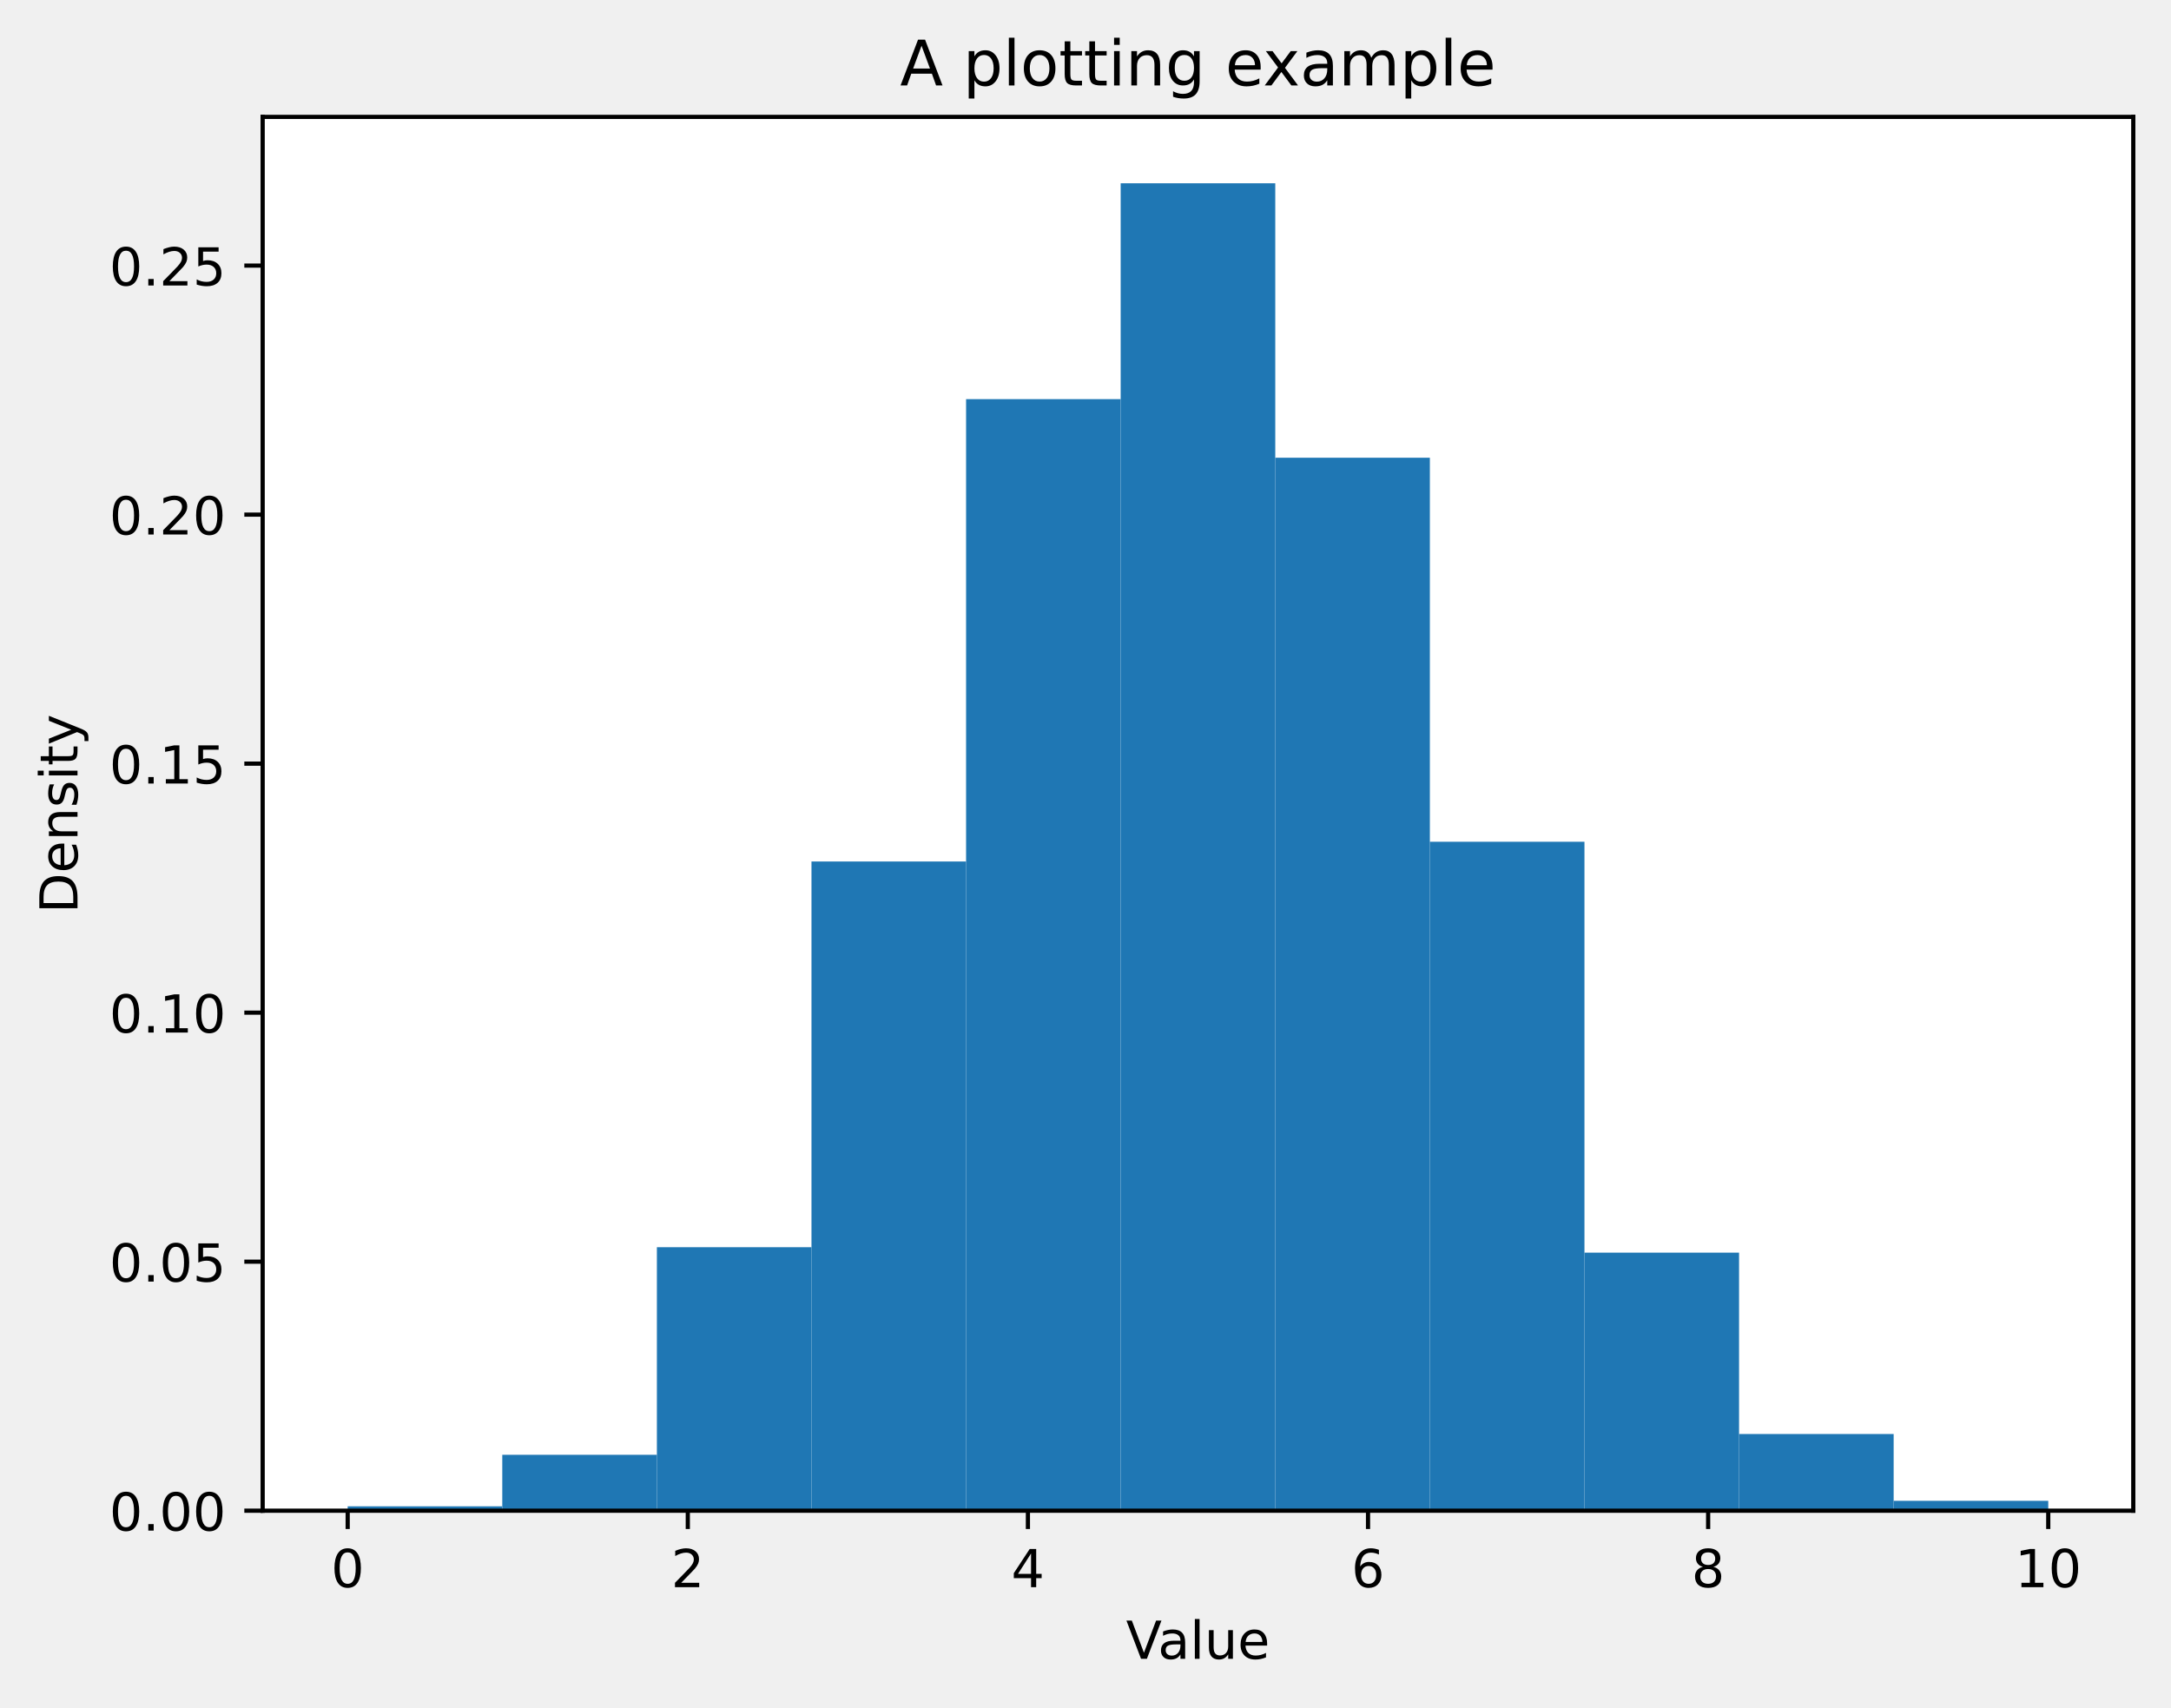
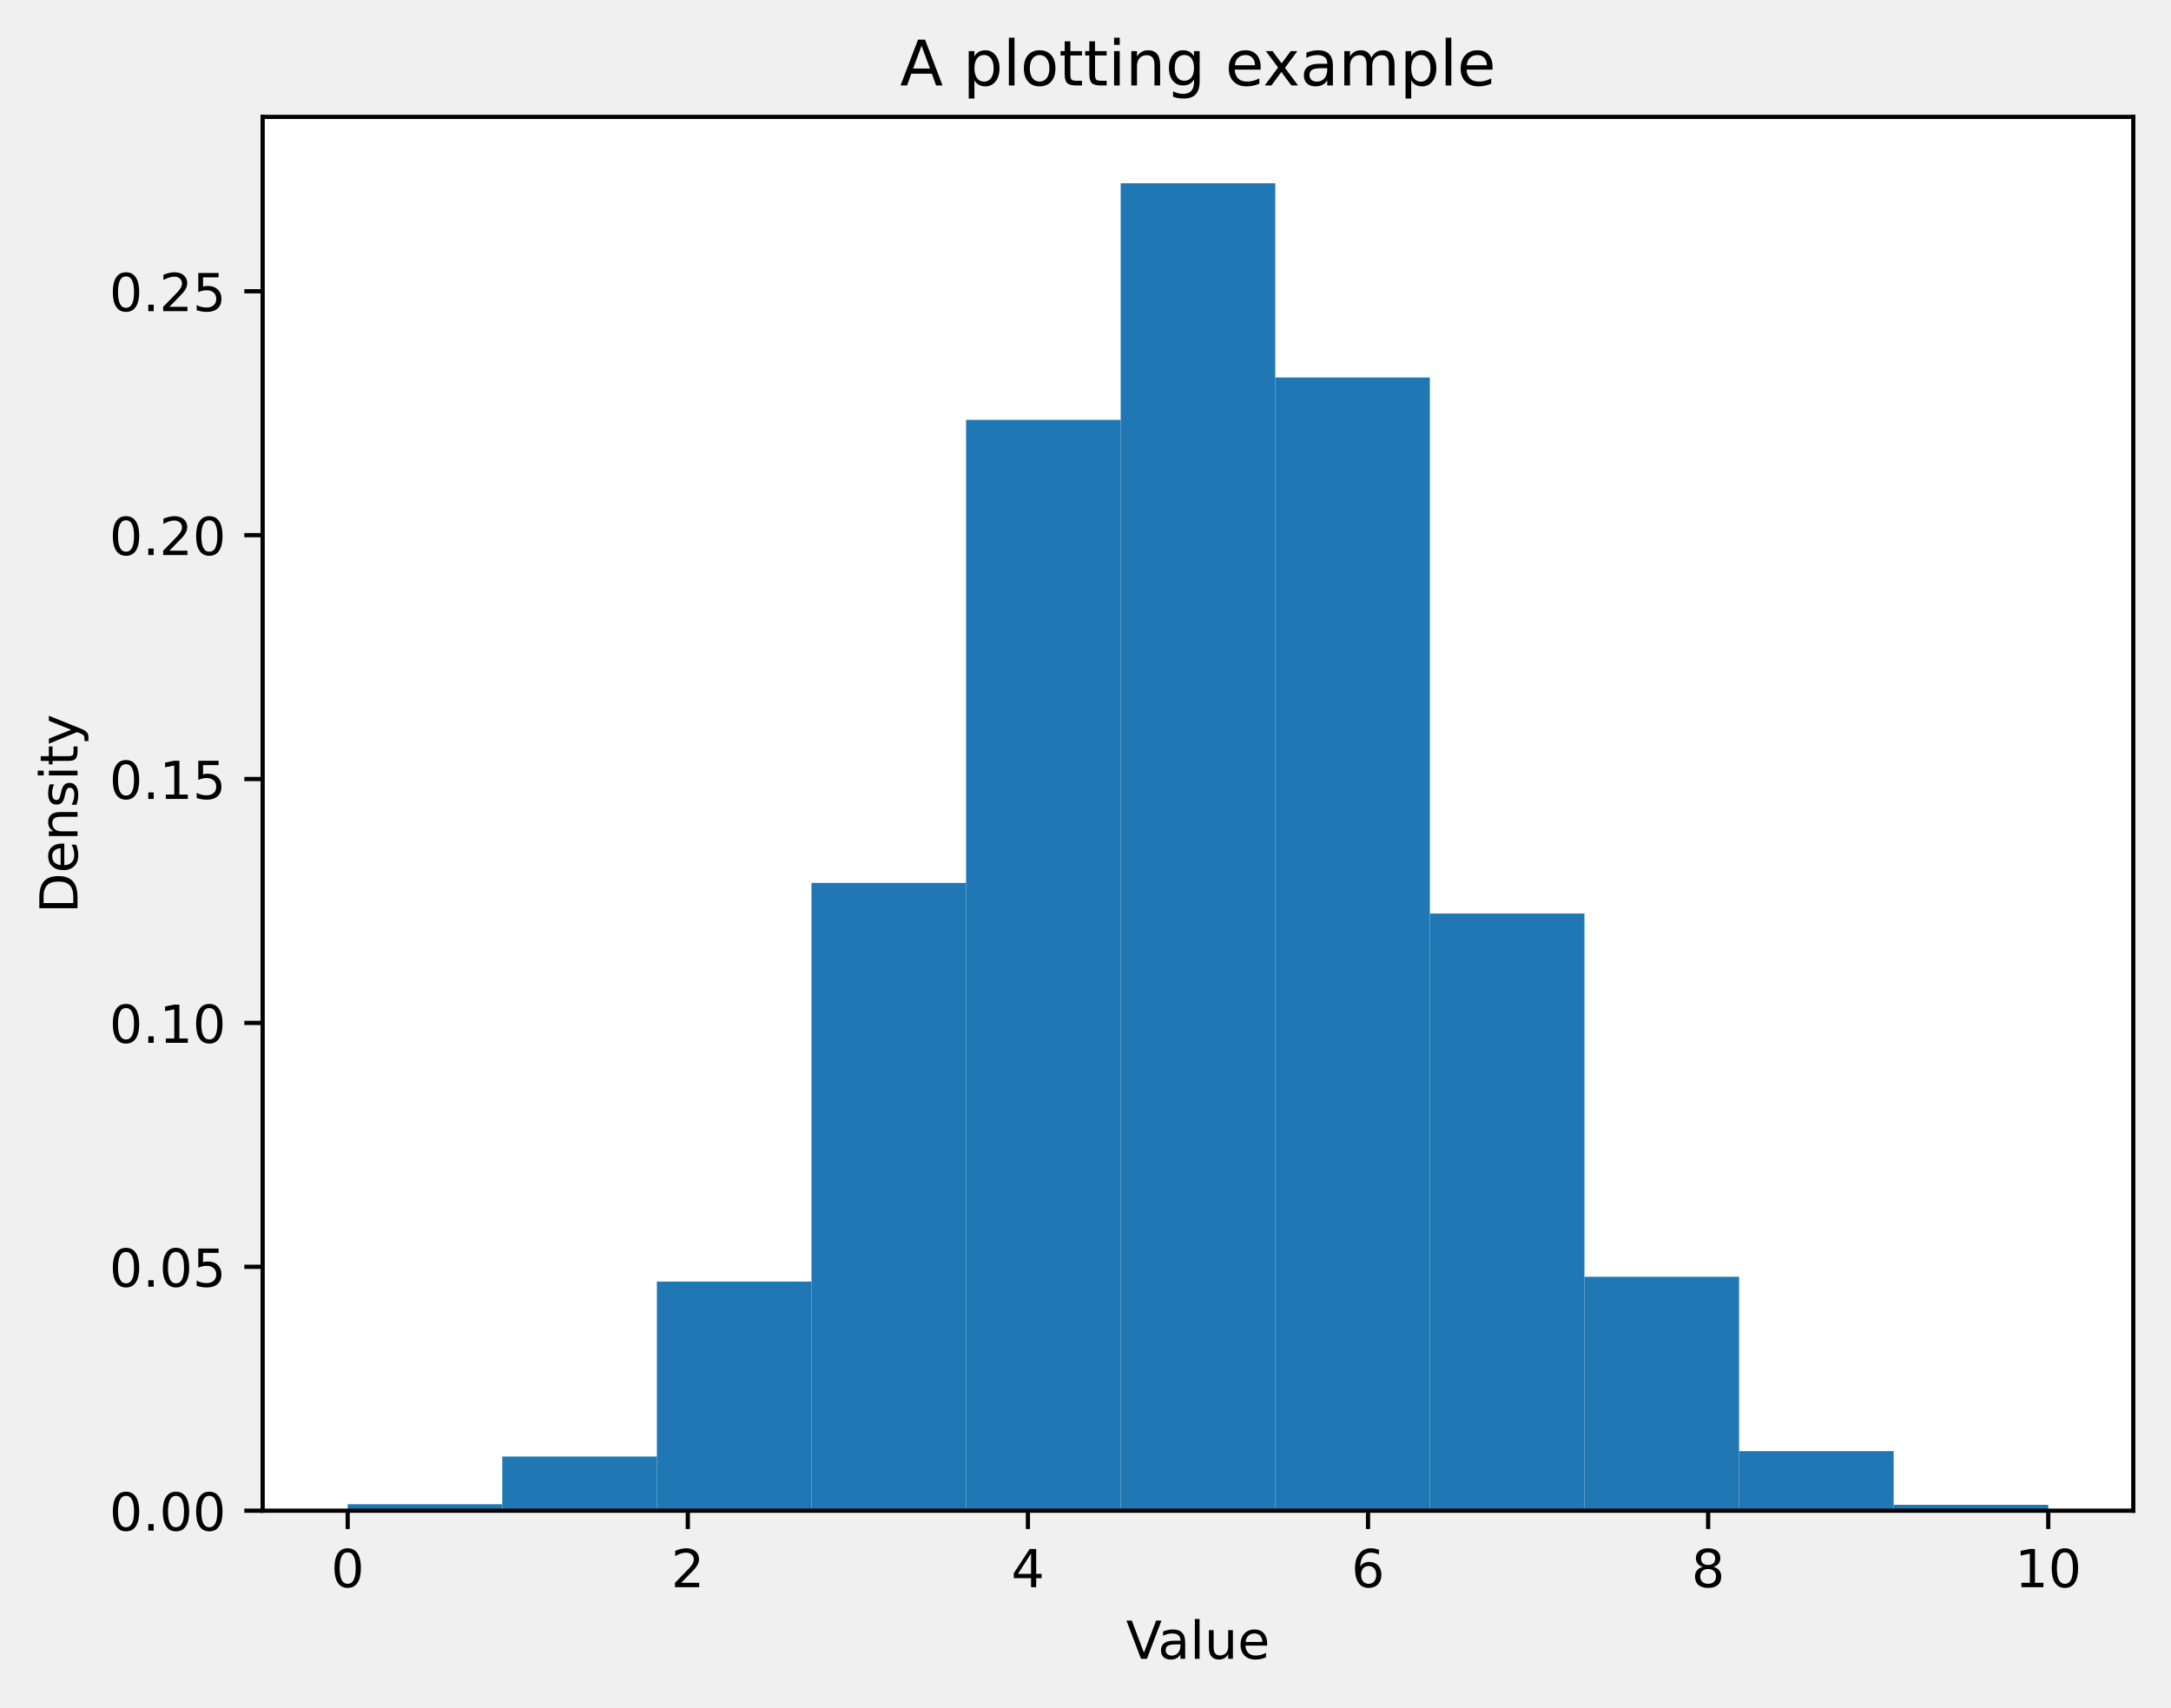
<svg xmlns="http://www.w3.org/2000/svg" xmlns:xlink="http://www.w3.org/1999/xlink" width="414.464pt" height="325.986pt" viewBox="0 0 414.464 325.986" version="1.1">
  <defs>
    <style type="text/css">*{stroke-linejoin: round; stroke-linecap: butt}</style>
  </defs>
  <g id="figure_1">
    <g id="patch_1">
      <path d="M 0 325.986  L 414.464 325.986  L 414.464 0  L 0 0  L 0 325.986  z " style="fill: none" />
    </g>
    <g id="axes_1">
      <g id="patch_2">
        <path d="M 50.144 288.43  L 407.264 288.43  L 407.264 22.318  L 50.144 22.318  z " style="fill: #ffffff" />
      </g>
      <g id="patch_3">
-         <path d="M 66.376 288.43  L 95.891 288.43  L 95.891 287.593  L 66.376 287.593  z " clip-path="url(#pe971ff9f91)" style="fill: #1f77b4" />
+         <path d="M 66.376 288.43  L 95.891 288.43  L 95.891 287.201  L 66.376 287.201  z " clip-path="url(#pe3f593dc5b)" style="fill: #1f77b4" />
      </g>
      <g id="patch_4">
-         <path d="M 95.891 288.43  L 125.405 288.43  L 125.405 277.761  L 95.891 277.761  z " clip-path="url(#pe971ff9f91)" style="fill: #1f77b4" />
+         <path d="M 95.891 288.43  L 125.405 288.43  L 125.405 278.084  L 95.891 278.084  z " clip-path="url(#pe3f593dc5b)" style="fill: #1f77b4" />
      </g>
      <g id="patch_5">
-         <path d="M 125.405 288.43  L 154.919 288.43  L 154.919 238.119  L 125.405 238.119  z " clip-path="url(#pe971ff9f91)" style="fill: #1f77b4" />
+         <path d="M 125.405 288.43  L 154.919 288.43  L 154.919 244.688  L 125.405 244.688  z " clip-path="url(#pe3f593dc5b)" style="fill: #1f77b4" />
      </g>
      <g id="patch_6">
-         <path d="M 154.919 288.43  L 184.433 288.43  L 184.433 164.482  L 154.919 164.482  z " clip-path="url(#pe971ff9f91)" style="fill: #1f77b4" />
+         <path d="M 154.919 288.43  L 184.433 288.43  L 184.433 168.574  L 154.919 168.574  z " clip-path="url(#pe3f593dc5b)" style="fill: #1f77b4" />
      </g>
      <g id="patch_7">
-         <path d="M 184.433 288.43  L 213.947 288.43  L 213.947 76.202  L 184.433 76.202  z " clip-path="url(#pe971ff9f91)" style="fill: #1f77b4" />
+         <path d="M 184.433 288.43  L 213.947 288.43  L 213.947 80.167  L 184.433 80.167  z " clip-path="url(#pe3f593dc5b)" style="fill: #1f77b4" />
      </g>
      <g id="patch_8">
-         <path d="M 213.947 288.43  L 243.461 288.43  L 243.461 34.99  L 213.947 34.99  z " clip-path="url(#pe971ff9f91)" style="fill: #1f77b4" />
+         <path d="M 213.947 288.43  L 243.461 288.43  L 243.461 34.99  L 213.947 34.99  z " clip-path="url(#pe3f593dc5b)" style="fill: #1f77b4" />
      </g>
      <g id="patch_9">
-         <path d="M 243.461 288.43  L 272.975 288.43  L 272.975 87.394  L 243.461 87.394  z " clip-path="url(#pe971ff9f91)" style="fill: #1f77b4" />
+         <path d="M 243.461 288.43  L 272.975 288.43  L 272.975 72.074  L 243.461 72.074  z " clip-path="url(#pe3f593dc5b)" style="fill: #1f77b4" />
      </g>
      <g id="patch_10">
-         <path d="M 272.975 288.43  L 302.489 288.43  L 302.489 160.716  L 272.975 160.716  z " clip-path="url(#pe971ff9f91)" style="fill: #1f77b4" />
+         <path d="M 272.975 288.43  L 302.489 288.43  L 302.489 174.413  L 272.975 174.413  z " clip-path="url(#pe3f593dc5b)" style="fill: #1f77b4" />
      </g>
      <g id="patch_11">
-         <path d="M 302.489 288.43  L 332.003 288.43  L 332.003 239.165  L 302.489 239.165  z " clip-path="url(#pe971ff9f91)" style="fill: #1f77b4" />
+         <path d="M 302.489 288.43  L 332.003 288.43  L 332.003 243.766  L 302.489 243.766  z " clip-path="url(#pe3f593dc5b)" style="fill: #1f77b4" />
      </g>
      <g id="patch_12">
-         <path d="M 332.003 288.43  L 361.517 288.43  L 361.517 273.786  L 332.003 273.786  z " clip-path="url(#pe971ff9f91)" style="fill: #1f77b4" />
+         <path d="M 332.003 288.43  L 361.517 288.43  L 361.517 277.059  L 332.003 277.059  z " clip-path="url(#pe3f593dc5b)" style="fill: #1f77b4" />
      </g>
      <g id="patch_13">
-         <path d="M 361.517 288.43  L 391.031 288.43  L 391.031 286.547  L 361.517 286.547  z " clip-path="url(#pe971ff9f91)" style="fill: #1f77b4" />
+         <path d="M 361.517 288.43  L 391.031 288.43  L 391.031 287.303  L 361.517 287.303  z " clip-path="url(#pe3f593dc5b)" style="fill: #1f77b4" />
      </g>
      <g id="matplotlib.axis_1">
        <g id="xtick_1">
          <g id="line2d_1">
            <defs>
-               <path id="mb5f2a5d3fb" d="M 0 0  L 0 3.5  " style="stroke: #000000; stroke-width: 0.8" />
+               <path id="m98477ac830" d="M 0 0  L 0 3.5  " style="stroke: #000000; stroke-width: 0.8" />
            </defs>
            <g>
-               <use xlink:href="#mb5f2a5d3fb" x="66.376" y="288.43" style="stroke: #000000; stroke-width: 0.8" />
+               <use xlink:href="#m98477ac830" x="66.376" y="288.43" style="stroke: #000000; stroke-width: 0.8" />
            </g>
          </g>
          <g id="text_1">
            <g transform="translate(63.19523 303.0286) scale(0.1 -0.1)">
              <defs>
                <path id="DejaVuSans-30" d="M 2034 4250  Q 1547 4250 1301 3770  Q 1056 3291 1056 2328  Q 1056 1369 1301 889  Q 1547 409 2034 409  Q 2525 409 2770 889  Q 3016 1369 3016 2328  Q 3016 3291 2770 3770  Q 2525 4250 2034 4250  z M 2034 4750  Q 2819 4750 3233 4129  Q 3647 3509 3647 2328  Q 3647 1150 3233 529  Q 2819 -91 2034 -91  Q 1250 -91 836 529  Q 422 1150 422 2328  Q 422 3509 836 4129  Q 1250 4750 2034 4750  z " transform="scale(0.015625)" />
              </defs>
              <use xlink:href="#DejaVuSans-30" />
            </g>
          </g>
        </g>
        <g id="xtick_2">
          <g id="line2d_2">
            <g>
-               <use xlink:href="#mb5f2a5d3fb" x="131.307" y="288.43" style="stroke: #000000; stroke-width: 0.8" />
+               <use xlink:href="#m98477ac830" x="131.307" y="288.43" style="stroke: #000000; stroke-width: 0.8" />
            </g>
          </g>
          <g id="text_2">
            <g transform="translate(128.1261 303.0286) scale(0.1 -0.1)">
              <defs>
                <path id="DejaVuSans-32" d="M 1228 531  L 3431 531  L 3431 0  L 469 0  L 469 531  Q 828 903 1448 1529  Q 2069 2156 2228 2338  Q 2531 2678 2651 2914  Q 2772 3150 2772 3378  Q 2772 3750 2511 3984  Q 2250 4219 1831 4219  Q 1534 4219 1204 4116  Q 875 4013 500 3803  L 500 4441  Q 881 4594 1212 4672  Q 1544 4750 1819 4750  Q 2544 4750 2975 4387  Q 3406 4025 3406 3419  Q 3406 3131 3298 2873  Q 3191 2616 2906 2266  Q 2828 2175 2409 1742  Q 1991 1309 1228 531  z " transform="scale(0.015625)" />
              </defs>
              <use xlink:href="#DejaVuSans-32" />
            </g>
          </g>
        </g>
        <g id="xtick_3">
          <g id="line2d_3">
            <g>
-               <use xlink:href="#mb5f2a5d3fb" x="196.238" y="288.43" style="stroke: #000000; stroke-width: 0.8" />
+               <use xlink:href="#m98477ac830" x="196.238" y="288.43" style="stroke: #000000; stroke-width: 0.8" />
            </g>
          </g>
          <g id="text_3">
            <g transform="translate(193.057 303.0286) scale(0.1 -0.1)">
              <defs>
                <path id="DejaVuSans-34" d="M 2419 4116  L 825 1625  L 2419 1625  L 2419 4116  z M 2253 4666  L 3047 4666  L 3047 1625  L 3713 1625  L 3713 1100  L 3047 1100  L 3047 0  L 2419 0  L 2419 1100  L 313 1100  L 313 1709  L 2253 4666  z " transform="scale(0.015625)" />
              </defs>
              <use xlink:href="#DejaVuSans-34" />
            </g>
          </g>
        </g>
        <g id="xtick_4">
          <g id="line2d_4">
            <g>
-               <use xlink:href="#mb5f2a5d3fb" x="261.169" y="288.43" style="stroke: #000000; stroke-width: 0.8" />
+               <use xlink:href="#m98477ac830" x="261.169" y="288.43" style="stroke: #000000; stroke-width: 0.8" />
            </g>
          </g>
          <g id="text_4">
            <g transform="translate(257.988 303.0286) scale(0.1 -0.1)">
              <defs>
                <path id="DejaVuSans-36" d="M 2113 2584  Q 1688 2584 1439 2293  Q 1191 2003 1191 1497  Q 1191 994 1439 701  Q 1688 409 2113 409  Q 2538 409 2786 701  Q 3034 994 3034 1497  Q 3034 2003 2786 2293  Q 2538 2584 2113 2584  z M 3366 4563  L 3366 3988  Q 3128 4100 2886 4159  Q 2644 4219 2406 4219  Q 1781 4219 1451 3797  Q 1122 3375 1075 2522  Q 1259 2794 1537 2939  Q 1816 3084 2150 3084  Q 2853 3084 3261 2657  Q 3669 2231 3669 1497  Q 3669 778 3244 343  Q 2819 -91 2113 -91  Q 1303 -91 875 529  Q 447 1150 447 2328  Q 447 3434 972 4092  Q 1497 4750 2381 4750  Q 2619 4750 2861 4703  Q 3103 4656 3366 4563  z " transform="scale(0.015625)" />
              </defs>
              <use xlink:href="#DejaVuSans-36" />
            </g>
          </g>
        </g>
        <g id="xtick_5">
          <g id="line2d_5">
            <g>
-               <use xlink:href="#mb5f2a5d3fb" x="326.1" y="288.43" style="stroke: #000000; stroke-width: 0.8" />
+               <use xlink:href="#m98477ac830" x="326.1" y="288.43" style="stroke: #000000; stroke-width: 0.8" />
            </g>
          </g>
          <g id="text_5">
            <g transform="translate(322.9189 303.0286) scale(0.1 -0.1)">
              <defs>
                <path id="DejaVuSans-38" d="M 2034 2216  Q 1584 2216 1326 1975  Q 1069 1734 1069 1313  Q 1069 891 1326 650  Q 1584 409 2034 409  Q 2484 409 2743 651  Q 3003 894 3003 1313  Q 3003 1734 2745 1975  Q 2488 2216 2034 2216  z M 1403 2484  Q 997 2584 770 2862  Q 544 3141 544 3541  Q 544 4100 942 4425  Q 1341 4750 2034 4750  Q 2731 4750 3128 4425  Q 3525 4100 3525 3541  Q 3525 3141 3298 2862  Q 3072 2584 2669 2484  Q 3125 2378 3379 2068  Q 3634 1759 3634 1313  Q 3634 634 3220 271  Q 2806 -91 2034 -91  Q 1263 -91 848 271  Q 434 634 434 1313  Q 434 1759 690 2068  Q 947 2378 1403 2484  z M 1172 3481  Q 1172 3119 1398 2916  Q 1625 2713 2034 2713  Q 2441 2713 2670 2916  Q 2900 3119 2900 3481  Q 2900 3844 2670 4047  Q 2441 4250 2034 4250  Q 1625 4250 1398 4047  Q 1172 3844 1172 3481  z " transform="scale(0.015625)" />
              </defs>
              <use xlink:href="#DejaVuSans-38" />
            </g>
          </g>
        </g>
        <g id="xtick_6">
          <g id="line2d_6">
            <g>
-               <use xlink:href="#mb5f2a5d3fb" x="391.031" y="288.43" style="stroke: #000000; stroke-width: 0.8" />
+               <use xlink:href="#m98477ac830" x="391.031" y="288.43" style="stroke: #000000; stroke-width: 0.8" />
            </g>
          </g>
          <g id="text_6">
            <g transform="translate(384.6685 303.0286) scale(0.1 -0.1)">
              <defs>
                <path id="DejaVuSans-31" d="M 794 531  L 1825 531  L 1825 4091  L 703 3866  L 703 4441  L 1819 4666  L 2450 4666  L 2450 531  L 3481 531  L 3481 0  L 794 0  L 794 531  z " transform="scale(0.015625)" />
              </defs>
              <use xlink:href="#DejaVuSans-31" />
              <use xlink:href="#DejaVuSans-30" transform="translate(63.62305 0)" />
            </g>
          </g>
        </g>
        <g id="text_7">
          <g transform="translate(214.9725 316.7067) scale(0.1 -0.1)">
            <defs>
              <path id="DejaVuSans-56" d="M 1831 0  L 50 4666  L 709 4666  L 2188 738  L 3669 4666  L 4325 4666  L 2547 0  L 1831 0  z " transform="scale(0.015625)" />
              <path id="DejaVuSans-61" d="M 2194 1759  Q 1497 1759 1228 1600  Q 959 1441 959 1056  Q 959 750 1161 570  Q 1363 391 1709 391  Q 2188 391 2477 730  Q 2766 1069 2766 1631  L 2766 1759  L 2194 1759  z M 3341 1997  L 3341 0  L 2766 0  L 2766 531  Q 2569 213 2275 61  Q 1981 -91 1556 -91  Q 1019 -91 701 211  Q 384 513 384 1019  Q 384 1609 779 1909  Q 1175 2209 1959 2209  L 2766 2209  L 2766 2266  Q 2766 2663 2505 2880  Q 2244 3097 1772 3097  Q 1472 3097 1187 3025  Q 903 2953 641 2809  L 641 3341  Q 956 3463 1253 3523  Q 1550 3584 1831 3584  Q 2591 3584 2966 3190  Q 3341 2797 3341 1997  z " transform="scale(0.015625)" />
              <path id="DejaVuSans-6c" d="M 603 4863  L 1178 4863  L 1178 0  L 603 0  L 603 4863  z " transform="scale(0.015625)" />
              <path id="DejaVuSans-75" d="M 544 1381  L 544 3500  L 1119 3500  L 1119 1403  Q 1119 906 1312 657  Q 1506 409 1894 409  Q 2359 409 2629 706  Q 2900 1003 2900 1516  L 2900 3500  L 3475 3500  L 3475 0  L 2900 0  L 2900 538  Q 2691 219 2414 64  Q 2138 -91 1772 -91  Q 1169 -91 856 284  Q 544 659 544 1381  z M 1991 3584  L 1991 3584  z " transform="scale(0.015625)" />
              <path id="DejaVuSans-65" d="M 3597 1894  L 3597 1613  L 953 1613  Q 991 1019 1311 708  Q 1631 397 2203 397  Q 2534 397 2845 478  Q 3156 559 3463 722  L 3463 178  Q 3153 47 2828 -22  Q 2503 -91 2169 -91  Q 1331 -91 842 396  Q 353 884 353 1716  Q 353 2575 817 3079  Q 1281 3584 2069 3584  Q 2775 3584 3186 3129  Q 3597 2675 3597 1894  z M 3022 2063  Q 3016 2534 2758 2815  Q 2500 3097 2075 3097  Q 1594 3097 1305 2825  Q 1016 2553 972 2059  L 3022 2063  z " transform="scale(0.015625)" />
            </defs>
            <use xlink:href="#DejaVuSans-56" />
            <use xlink:href="#DejaVuSans-61" transform="translate(60.6582 0)" />
            <use xlink:href="#DejaVuSans-6c" transform="translate(121.9375 0)" />
            <use xlink:href="#DejaVuSans-75" transform="translate(149.7207 0)" />
            <use xlink:href="#DejaVuSans-65" transform="translate(213.0996 0)" />
          </g>
        </g>
      </g>
      <g id="matplotlib.axis_2">
        <g id="ytick_1">
          <g id="line2d_7">
            <defs>
-               <path id="mba2842dd34" d="M 0 0  L -3.5 0  " style="stroke: #000000; stroke-width: 0.8" />
+               <path id="md092b99074" d="M 0 0  L -3.5 0  " style="stroke: #000000; stroke-width: 0.8" />
            </defs>
            <g>
-               <use xlink:href="#mba2842dd34" x="50.144" y="288.43" style="stroke: #000000; stroke-width: 0.8" />
+               <use xlink:href="#md092b99074" x="50.144" y="288.43" style="stroke: #000000; stroke-width: 0.8" />
            </g>
          </g>
          <g id="text_8">
            <g transform="translate(20.87813 292.2293) scale(0.1 -0.1)">
              <defs>
                <path id="DejaVuSans-2e" d="M 684 794  L 1344 794  L 1344 0  L 684 0  L 684 794  z " transform="scale(0.015625)" />
              </defs>
              <use xlink:href="#DejaVuSans-30" />
              <use xlink:href="#DejaVuSans-2e" transform="translate(63.62305 0)" />
              <use xlink:href="#DejaVuSans-30" transform="translate(95.41016 0)" />
              <use xlink:href="#DejaVuSans-30" transform="translate(159.0332 0)" />
            </g>
          </g>
        </g>
        <g id="ytick_2">
          <g id="line2d_8">
            <g>
-               <use xlink:href="#mba2842dd34" x="50.144" y="240.886" style="stroke: #000000; stroke-width: 0.8" />
+               <use xlink:href="#md092b99074" x="50.144" y="241.866" style="stroke: #000000; stroke-width: 0.8" />
            </g>
          </g>
          <g id="text_9">
-             <g transform="translate(20.87813 244.685) scale(0.1 -0.1)">
+             <g transform="translate(20.87813 245.6651) scale(0.1 -0.1)">
              <defs>
                <path id="DejaVuSans-35" d="M 691 4666  L 3169 4666  L 3169 4134  L 1269 4134  L 1269 2991  Q 1406 3038 1543 3061  Q 1681 3084 1819 3084  Q 2600 3084 3056 2656  Q 3513 2228 3513 1497  Q 3513 744 3044 326  Q 2575 -91 1722 -91  Q 1428 -91 1123 -41  Q 819 9 494 109  L 494 744  Q 775 591 1075 516  Q 1375 441 1709 441  Q 2250 441 2565 725  Q 2881 1009 2881 1497  Q 2881 1984 2565 2268  Q 2250 2553 1709 2553  Q 1456 2553 1204 2497  Q 953 2441 691 2322  L 691 4666  z " transform="scale(0.015625)" />
              </defs>
              <use xlink:href="#DejaVuSans-30" />
              <use xlink:href="#DejaVuSans-2e" transform="translate(63.62305 0)" />
              <use xlink:href="#DejaVuSans-30" transform="translate(95.41016 0)" />
              <use xlink:href="#DejaVuSans-35" transform="translate(159.0332 0)" />
            </g>
          </g>
        </g>
        <g id="ytick_3">
          <g id="line2d_9">
            <g>
-               <use xlink:href="#mba2842dd34" x="50.144" y="193.341" style="stroke: #000000; stroke-width: 0.8" />
+               <use xlink:href="#md092b99074" x="50.144" y="195.302" style="stroke: #000000; stroke-width: 0.8" />
            </g>
          </g>
          <g id="text_10">
-             <g transform="translate(20.87813 197.1406) scale(0.1 -0.1)">
+             <g transform="translate(20.87813 199.1008) scale(0.1 -0.1)">
              <use xlink:href="#DejaVuSans-30" />
              <use xlink:href="#DejaVuSans-2e" transform="translate(63.62305 0)" />
              <use xlink:href="#DejaVuSans-31" transform="translate(95.41016 0)" />
              <use xlink:href="#DejaVuSans-30" transform="translate(159.0332 0)" />
            </g>
          </g>
        </g>
        <g id="ytick_4">
          <g id="line2d_10">
            <g>
-               <use xlink:href="#mba2842dd34" x="50.144" y="145.797" style="stroke: #000000; stroke-width: 0.8" />
+               <use xlink:href="#md092b99074" x="50.144" y="148.737" style="stroke: #000000; stroke-width: 0.8" />
            </g>
          </g>
          <g id="text_11">
-             <g transform="translate(20.87813 149.5962) scale(0.1 -0.1)">
+             <g transform="translate(20.87813 152.5365) scale(0.1 -0.1)">
              <use xlink:href="#DejaVuSans-30" />
              <use xlink:href="#DejaVuSans-2e" transform="translate(63.62305 0)" />
              <use xlink:href="#DejaVuSans-31" transform="translate(95.41016 0)" />
              <use xlink:href="#DejaVuSans-35" transform="translate(159.0332 0)" />
            </g>
          </g>
        </g>
        <g id="ytick_5">
          <g id="line2d_11">
            <g>
-               <use xlink:href="#mba2842dd34" x="50.144" y="98.253" style="stroke: #000000; stroke-width: 0.8" />
+               <use xlink:href="#md092b99074" x="50.144" y="102.173" style="stroke: #000000; stroke-width: 0.8" />
            </g>
          </g>
          <g id="text_12">
-             <g transform="translate(20.87813 102.0519) scale(0.1 -0.1)">
+             <g transform="translate(20.87813 105.9723) scale(0.1 -0.1)">
              <use xlink:href="#DejaVuSans-30" />
              <use xlink:href="#DejaVuSans-2e" transform="translate(63.62305 0)" />
              <use xlink:href="#DejaVuSans-32" transform="translate(95.41016 0)" />
              <use xlink:href="#DejaVuSans-30" transform="translate(159.0332 0)" />
            </g>
          </g>
        </g>
        <g id="ytick_6">
          <g id="line2d_12">
            <g>
-               <use xlink:href="#mba2842dd34" x="50.144" y="50.708" style="stroke: #000000; stroke-width: 0.8" />
+               <use xlink:href="#md092b99074" x="50.144" y="55.609" style="stroke: #000000; stroke-width: 0.8" />
            </g>
          </g>
          <g id="text_13">
-             <g transform="translate(20.87813 54.50751) scale(0.1 -0.1)">
+             <g transform="translate(20.87813 59.408) scale(0.1 -0.1)">
              <use xlink:href="#DejaVuSans-30" />
              <use xlink:href="#DejaVuSans-2e" transform="translate(63.62305 0)" />
              <use xlink:href="#DejaVuSans-32" transform="translate(95.41016 0)" />
              <use xlink:href="#DejaVuSans-35" transform="translate(159.0332 0)" />
            </g>
          </g>
        </g>
        <g id="text_14">
          <g transform="translate(14.79844 174.3827) rotate(-90) scale(0.1 -0.1)">
            <defs>
              <path id="DejaVuSans-44" d="M 1259 4147  L 1259 519  L 2022 519  Q 2988 519 3436 956  Q 3884 1394 3884 2338  Q 3884 3275 3436 3711  Q 2988 4147 2022 4147  L 1259 4147  z M 628 4666  L 1925 4666  Q 3281 4666 3915 4102  Q 4550 3538 4550 2338  Q 4550 1131 3912 565  Q 3275 0 1925 0  L 628 0  L 628 4666  z " transform="scale(0.015625)" />
              <path id="DejaVuSans-6e" d="M 3513 2113  L 3513 0  L 2938 0  L 2938 2094  Q 2938 2591 2744 2837  Q 2550 3084 2163 3084  Q 1697 3084 1428 2787  Q 1159 2491 1159 1978  L 1159 0  L 581 0  L 581 3500  L 1159 3500  L 1159 2956  Q 1366 3272 1645 3428  Q 1925 3584 2291 3584  Q 2894 3584 3203 3211  Q 3513 2838 3513 2113  z " transform="scale(0.015625)" />
              <path id="DejaVuSans-73" d="M 2834 3397  L 2834 2853  Q 2591 2978 2328 3040  Q 2066 3103 1784 3103  Q 1356 3103 1142 2972  Q 928 2841 928 2578  Q 928 2378 1081 2264  Q 1234 2150 1697 2047  L 1894 2003  Q 2506 1872 2764 1633  Q 3022 1394 3022 966  Q 3022 478 2636 193  Q 2250 -91 1575 -91  Q 1294 -91 989 -36  Q 684 19 347 128  L 347 722  Q 666 556 975 473  Q 1284 391 1588 391  Q 1994 391 2212 530  Q 2431 669 2431 922  Q 2431 1156 2273 1281  Q 2116 1406 1581 1522  L 1381 1569  Q 847 1681 609 1914  Q 372 2147 372 2553  Q 372 3047 722 3315  Q 1072 3584 1716 3584  Q 2034 3584 2315 3537  Q 2597 3491 2834 3397  z " transform="scale(0.015625)" />
              <path id="DejaVuSans-69" d="M 603 3500  L 1178 3500  L 1178 0  L 603 0  L 603 3500  z M 603 4863  L 1178 4863  L 1178 4134  L 603 4134  L 603 4863  z " transform="scale(0.015625)" />
              <path id="DejaVuSans-74" d="M 1172 4494  L 1172 3500  L 2356 3500  L 2356 3053  L 1172 3053  L 1172 1153  Q 1172 725 1289 603  Q 1406 481 1766 481  L 2356 481  L 2356 0  L 1766 0  Q 1100 0 847 248  Q 594 497 594 1153  L 594 3053  L 172 3053  L 172 3500  L 594 3500  L 594 4494  L 1172 4494  z " transform="scale(0.015625)" />
              <path id="DejaVuSans-79" d="M 2059 -325  Q 1816 -950 1584 -1140  Q 1353 -1331 966 -1331  L 506 -1331  L 506 -850  L 844 -850  Q 1081 -850 1212 -737  Q 1344 -625 1503 -206  L 1606 56  L 191 3500  L 800 3500  L 1894 763  L 2988 3500  L 3597 3500  L 2059 -325  z " transform="scale(0.015625)" />
            </defs>
            <use xlink:href="#DejaVuSans-44" />
            <use xlink:href="#DejaVuSans-65" transform="translate(77.00195 0)" />
            <use xlink:href="#DejaVuSans-6e" transform="translate(138.5254 0)" />
            <use xlink:href="#DejaVuSans-73" transform="translate(201.9043 0)" />
            <use xlink:href="#DejaVuSans-69" transform="translate(254.0039 0)" />
            <use xlink:href="#DejaVuSans-74" transform="translate(281.7871 0)" />
            <use xlink:href="#DejaVuSans-79" transform="translate(320.9961 0)" />
          </g>
        </g>
      </g>
      <g id="patch_14">
        <path d="M 50.144 288.43  L 50.144 22.318  " style="fill: none; stroke: #000000; stroke-width: 0.8; stroke-linejoin: miter; stroke-linecap: square" />
      </g>
      <g id="patch_15">
        <path d="M 407.264 288.43  L 407.264 22.318  " style="fill: none; stroke: #000000; stroke-width: 0.8; stroke-linejoin: miter; stroke-linecap: square" />
      </g>
      <g id="patch_16">
        <path d="M 50.144 288.43  L 407.264 288.43  " style="fill: none; stroke: #000000; stroke-width: 0.8; stroke-linejoin: miter; stroke-linecap: square" />
      </g>
      <g id="patch_17">
        <path d="M 50.144 22.318  L 407.264 22.318  " style="fill: none; stroke: #000000; stroke-width: 0.8; stroke-linejoin: miter; stroke-linecap: square" />
      </g>
      <g id="text_15">
        <g transform="translate(171.8284 16.31812) scale(0.12 -0.12)">
          <defs>
            <path id="DejaVuSans-41" d="M 2188 4044  L 1331 1722  L 3047 1722  L 2188 4044  z M 1831 4666  L 2547 4666  L 4325 0  L 3669 0  L 3244 1197  L 1141 1197  L 716 0  L 50 0  L 1831 4666  z " transform="scale(0.015625)" />
            <path id="DejaVuSans-20" transform="scale(0.015625)" />
            <path id="DejaVuSans-70" d="M 1159 525  L 1159 -1331  L 581 -1331  L 581 3500  L 1159 3500  L 1159 2969  Q 1341 3281 1617 3432  Q 1894 3584 2278 3584  Q 2916 3584 3314 3078  Q 3713 2572 3713 1747  Q 3713 922 3314 415  Q 2916 -91 2278 -91  Q 1894 -91 1617 61  Q 1341 213 1159 525  z M 3116 1747  Q 3116 2381 2855 2742  Q 2594 3103 2138 3103  Q 1681 3103 1420 2742  Q 1159 2381 1159 1747  Q 1159 1113 1420 752  Q 1681 391 2138 391  Q 2594 391 2855 752  Q 3116 1113 3116 1747  z " transform="scale(0.015625)" />
            <path id="DejaVuSans-6f" d="M 1959 3097  Q 1497 3097 1228 2736  Q 959 2375 959 1747  Q 959 1119 1226 758  Q 1494 397 1959 397  Q 2419 397 2687 759  Q 2956 1122 2956 1747  Q 2956 2369 2687 2733  Q 2419 3097 1959 3097  z M 1959 3584  Q 2709 3584 3137 3096  Q 3566 2609 3566 1747  Q 3566 888 3137 398  Q 2709 -91 1959 -91  Q 1206 -91 779 398  Q 353 888 353 1747  Q 353 2609 779 3096  Q 1206 3584 1959 3584  z " transform="scale(0.015625)" />
            <path id="DejaVuSans-67" d="M 2906 1791  Q 2906 2416 2648 2759  Q 2391 3103 1925 3103  Q 1463 3103 1205 2759  Q 947 2416 947 1791  Q 947 1169 1205 825  Q 1463 481 1925 481  Q 2391 481 2648 825  Q 2906 1169 2906 1791  z M 3481 434  Q 3481 -459 3084 -895  Q 2688 -1331 1869 -1331  Q 1566 -1331 1297 -1286  Q 1028 -1241 775 -1147  L 775 -588  Q 1028 -725 1275 -790  Q 1522 -856 1778 -856  Q 2344 -856 2625 -561  Q 2906 -266 2906 331  L 2906 616  Q 2728 306 2450 153  Q 2172 0 1784 0  Q 1141 0 747 490  Q 353 981 353 1791  Q 353 2603 747 3093  Q 1141 3584 1784 3584  Q 2172 3584 2450 3431  Q 2728 3278 2906 2969  L 2906 3500  L 3481 3500  L 3481 434  z " transform="scale(0.015625)" />
            <path id="DejaVuSans-78" d="M 3513 3500  L 2247 1797  L 3578 0  L 2900 0  L 1881 1375  L 863 0  L 184 0  L 1544 1831  L 300 3500  L 978 3500  L 1906 2253  L 2834 3500  L 3513 3500  z " transform="scale(0.015625)" />
            <path id="DejaVuSans-6d" d="M 3328 2828  Q 3544 3216 3844 3400  Q 4144 3584 4550 3584  Q 5097 3584 5394 3201  Q 5691 2819 5691 2113  L 5691 0  L 5113 0  L 5113 2094  Q 5113 2597 4934 2840  Q 4756 3084 4391 3084  Q 3944 3084 3684 2787  Q 3425 2491 3425 1978  L 3425 0  L 2847 0  L 2847 2094  Q 2847 2600 2669 2842  Q 2491 3084 2119 3084  Q 1678 3084 1418 2786  Q 1159 2488 1159 1978  L 1159 0  L 581 0  L 581 3500  L 1159 3500  L 1159 2956  Q 1356 3278 1631 3431  Q 1906 3584 2284 3584  Q 2666 3584 2933 3390  Q 3200 3197 3328 2828  z " transform="scale(0.015625)" />
          </defs>
          <use xlink:href="#DejaVuSans-41" />
          <use xlink:href="#DejaVuSans-20" transform="translate(68.4082 0)" />
          <use xlink:href="#DejaVuSans-70" transform="translate(100.1953 0)" />
          <use xlink:href="#DejaVuSans-6c" transform="translate(163.6719 0)" />
          <use xlink:href="#DejaVuSans-6f" transform="translate(191.4551 0)" />
          <use xlink:href="#DejaVuSans-74" transform="translate(252.6367 0)" />
          <use xlink:href="#DejaVuSans-74" transform="translate(291.8457 0)" />
          <use xlink:href="#DejaVuSans-69" transform="translate(331.0547 0)" />
          <use xlink:href="#DejaVuSans-6e" transform="translate(358.8379 0)" />
          <use xlink:href="#DejaVuSans-67" transform="translate(422.2168 0)" />
          <use xlink:href="#DejaVuSans-20" transform="translate(485.6934 0)" />
          <use xlink:href="#DejaVuSans-65" transform="translate(517.4805 0)" />
          <use xlink:href="#DejaVuSans-78" transform="translate(577.2539 0)" />
          <use xlink:href="#DejaVuSans-61" transform="translate(636.4336 0)" />
          <use xlink:href="#DejaVuSans-6d" transform="translate(697.7129 0)" />
          <use xlink:href="#DejaVuSans-70" transform="translate(795.125 0)" />
          <use xlink:href="#DejaVuSans-6c" transform="translate(858.6016 0)" />
          <use xlink:href="#DejaVuSans-65" transform="translate(886.3848 0)" />
        </g>
      </g>
    </g>
  </g>
  <defs>
-     <clipPath id="pe971ff9f91">
+     <clipPath id="pe3f593dc5b">
      <rect x="50.144" y="22.318" width="357.12" height="266.112" />
    </clipPath>
  </defs>
</svg>
